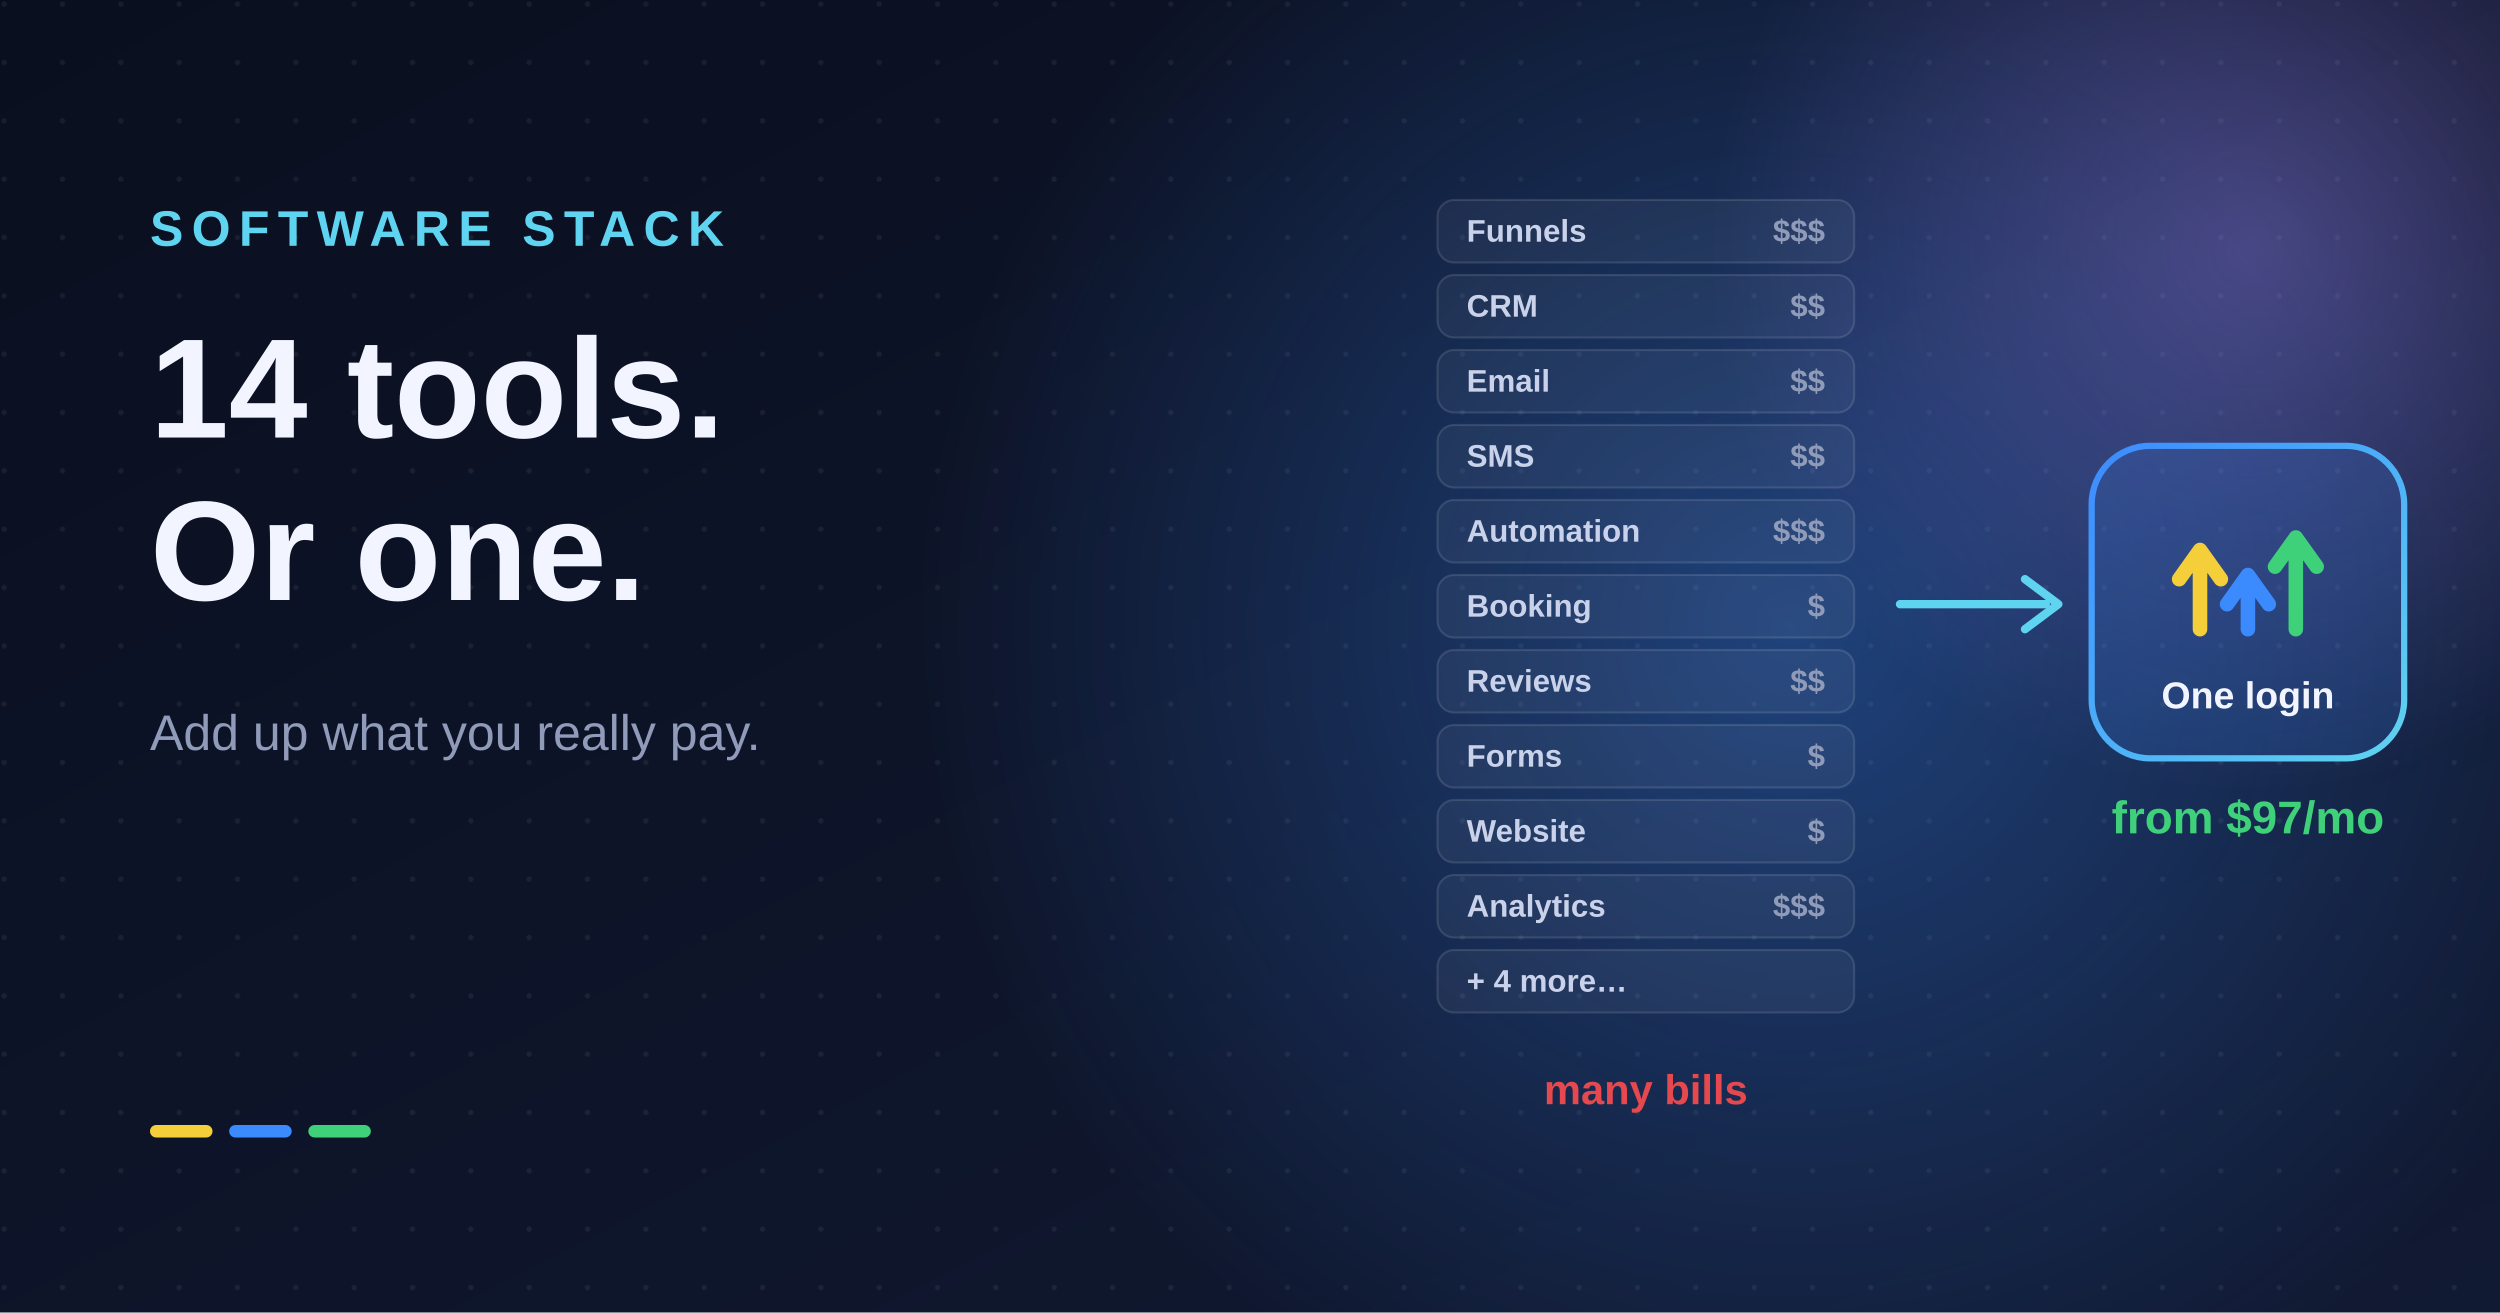
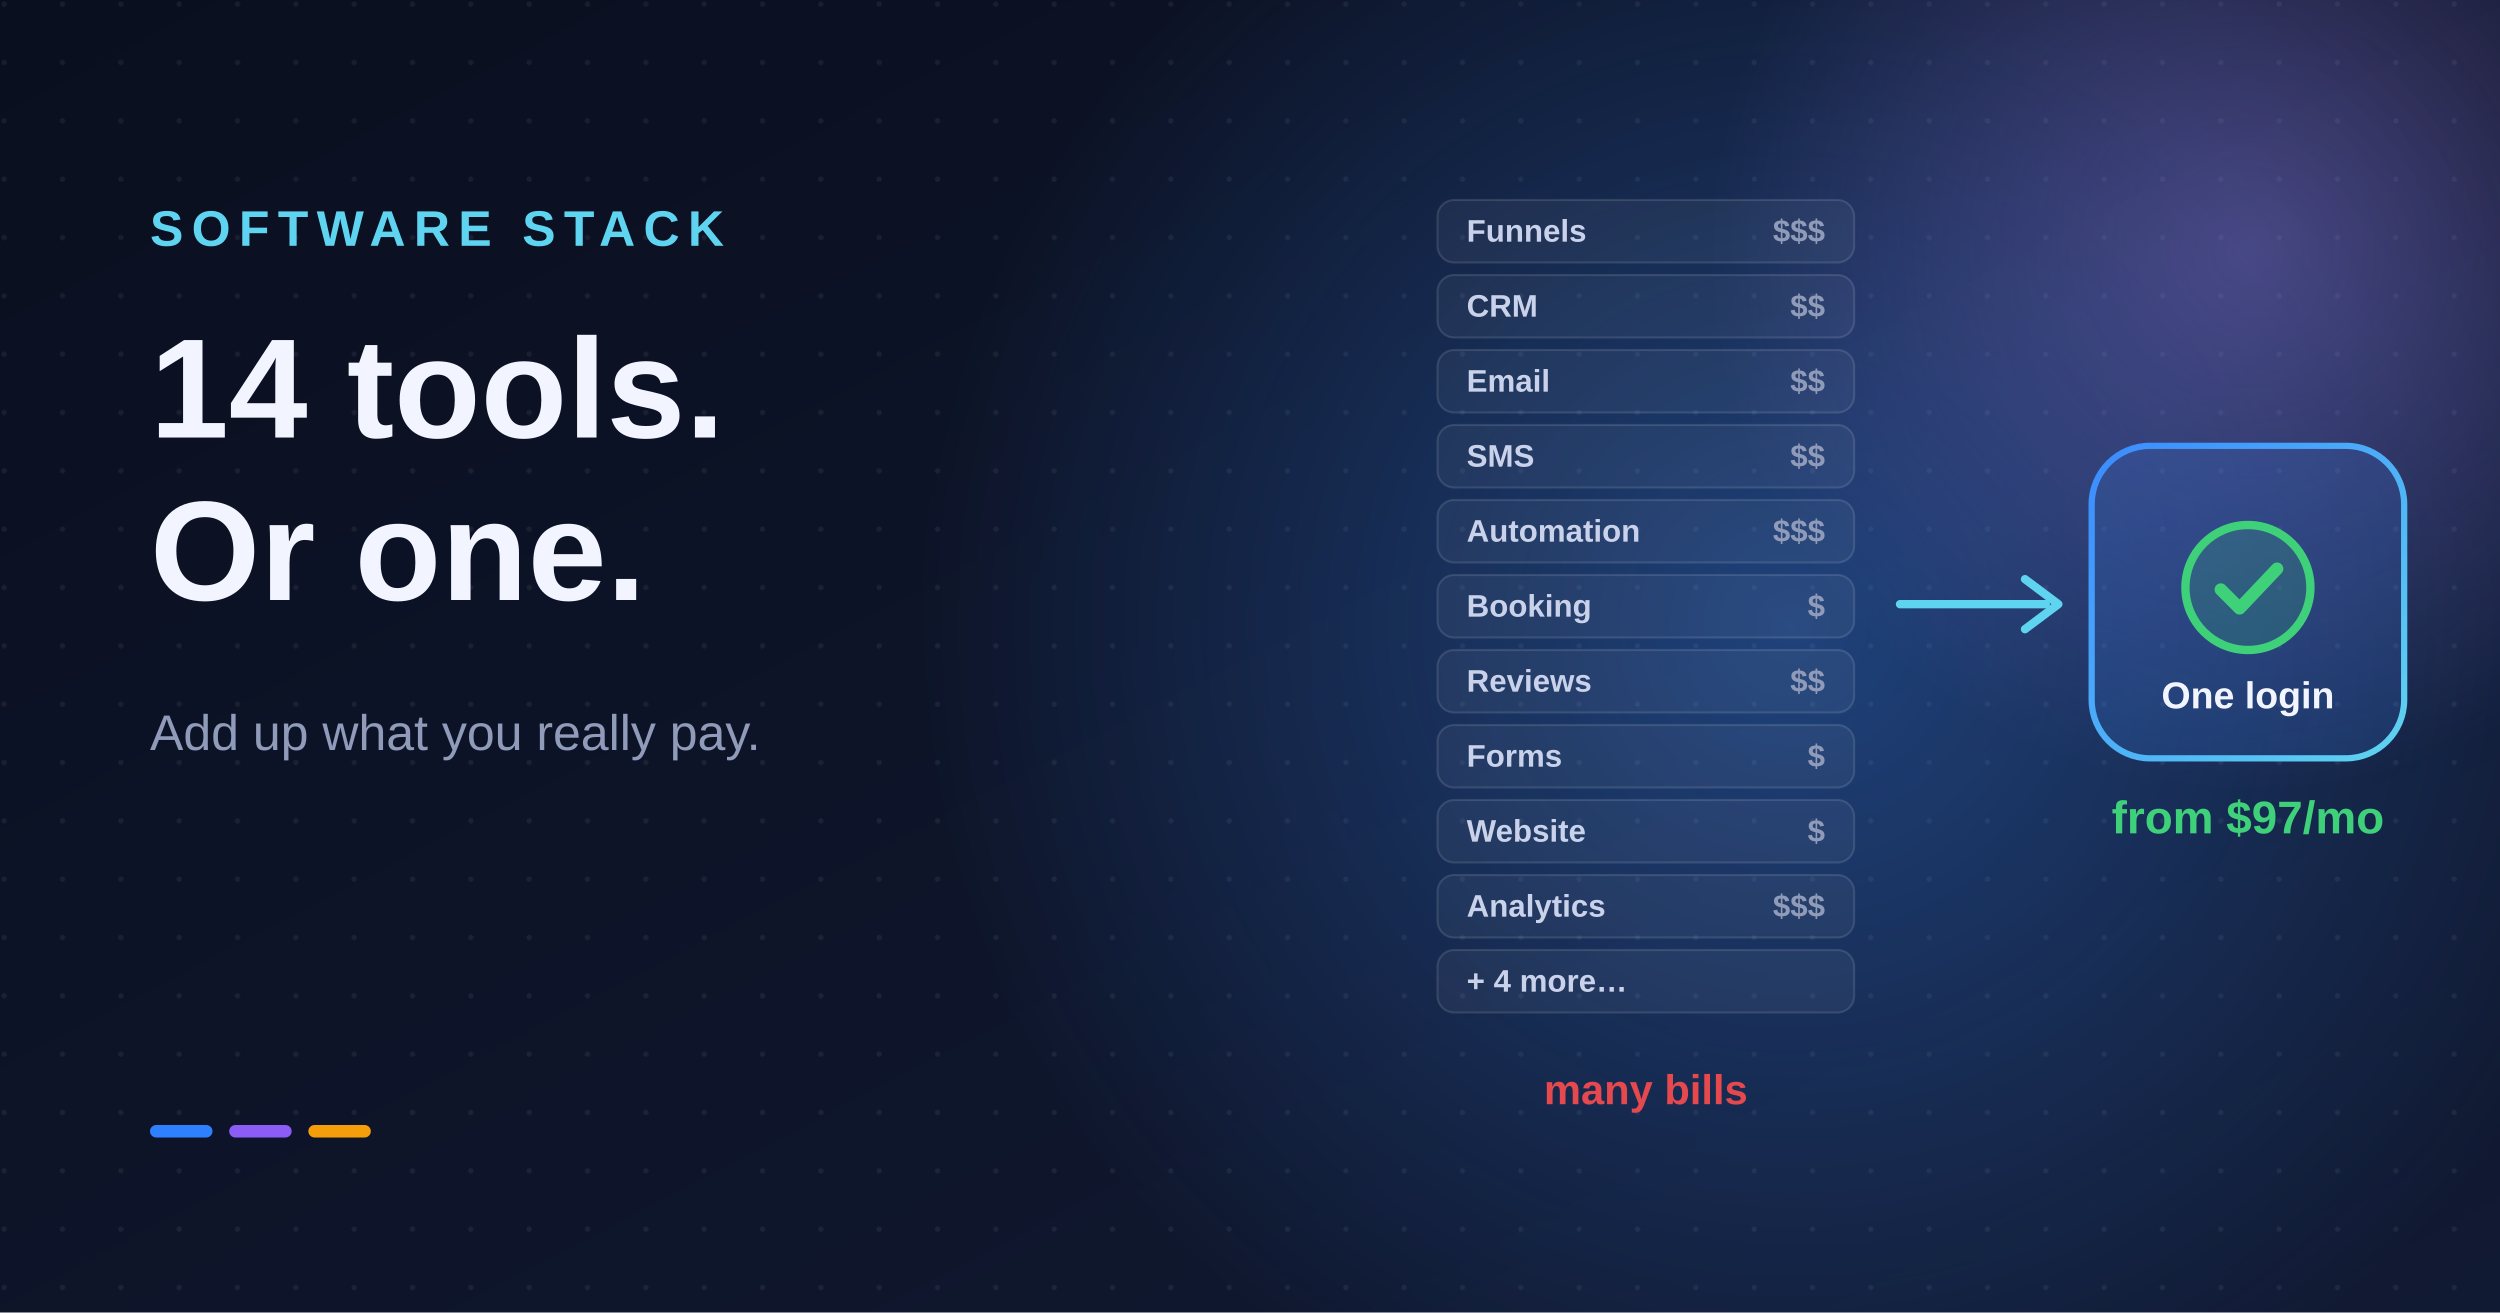
<svg xmlns="http://www.w3.org/2000/svg" viewBox="0 0 1200 630" width="1200" height="630">
  <defs>
    <linearGradient id="bg" x1="0" y1="0" x2="1" y2="1">
      <stop offset="0" stop-color="#0a0f1f" />
      <stop offset="1" stop-color="#111a33" />
    </linearGradient>
    <radialGradient id="glow" cx="860" cy="300" r="420" gradientUnits="userSpaceOnUse">
      <stop offset="0" stop-color="#3b8bff" stop-opacity="0.38" />
      <stop offset="1" stop-color="#3b8bff" stop-opacity="0" />
    </radialGradient>
    <radialGradient id="glow2" cx="1080" cy="120" r="260" gradientUnits="userSpaceOnUse">
      <stop offset="0" stop-color="#a98bff" stop-opacity="0.35" />
      <stop offset="1" stop-color="#a98bff" stop-opacity="0" />
    </radialGradient>
    <linearGradient id="g" x1="0" y1="0" x2="1" y2="1">
      <stop offset="0" stop-color="#3b8bff" />
      <stop offset="1" stop-color="#5fd4f0" />
    </linearGradient>
    <pattern id="dots" width="28" height="28" patternUnits="userSpaceOnUse">
      <circle cx="2" cy="2" r="1.3" fill="rgba(255,255,255,0.06)" />
    </pattern>
  </defs>
  <rect width="1200" height="630" fill="url(#bg)" />
  <rect width="1200" height="630" fill="url(#dots)" />
  <rect width="1200" height="630" fill="url(#glow)" />
  <rect width="1200" height="630" fill="url(#glow2)" />
  <text x="72" y="118" font-family="'Segoe UI', 'Helvetica Neue', Arial, sans-serif" font-size="24" font-weight="600" letter-spacing="4" fill="#5fd4f0">SOFTWARE STACK</text>
  <text x="72" y="210" font-family="'Segoe UI', 'Helvetica Neue', Arial, sans-serif" font-size="68" font-weight="700" fill="#f2f5ff">14 tools.</text>
  <text x="72" y="288" font-family="'Segoe UI', 'Helvetica Neue', Arial, sans-serif" font-size="68" font-weight="700" fill="#f2f5ff">Or one.</text>
  <text x="72" y="360" font-family="'Segoe UI', 'Helvetica Neue', Arial, sans-serif" font-size="24" fill="#8f9bb8">Add up what you really pay.</text>
  <g font-family="'Segoe UI', 'Helvetica Neue', Arial, sans-serif" font-size="15" font-weight="600">
    <rect x="690" y="96" width="200" height="30" rx="8" fill="rgba(255,255,255,0.05)" stroke="rgba(255,255,255,0.12)" />
    <text x="704" y="116" fill="#c9d2ea">Funnels</text>
    <text x="876" y="116" text-anchor="end" fill="#8f9bb8">$$$</text>
    <rect x="690" y="132" width="200" height="30" rx="8" fill="rgba(255,255,255,0.05)" stroke="rgba(255,255,255,0.12)" />
    <text x="704" y="152" fill="#c9d2ea">CRM</text>
    <text x="876" y="152" text-anchor="end" fill="#8f9bb8">$$</text>
    <rect x="690" y="168" width="200" height="30" rx="8" fill="rgba(255,255,255,0.05)" stroke="rgba(255,255,255,0.12)" />
    <text x="704" y="188" fill="#c9d2ea">Email</text>
    <text x="876" y="188" text-anchor="end" fill="#8f9bb8">$$</text>
    <rect x="690" y="204" width="200" height="30" rx="8" fill="rgba(255,255,255,0.05)" stroke="rgba(255,255,255,0.12)" />
    <text x="704" y="224" fill="#c9d2ea">SMS</text>
    <text x="876" y="224" text-anchor="end" fill="#8f9bb8">$$</text>
    <rect x="690" y="240" width="200" height="30" rx="8" fill="rgba(255,255,255,0.05)" stroke="rgba(255,255,255,0.12)" />
    <text x="704" y="260" fill="#c9d2ea">Automation</text>
    <text x="876" y="260" text-anchor="end" fill="#8f9bb8">$$$</text>
    <rect x="690" y="276" width="200" height="30" rx="8" fill="rgba(255,255,255,0.05)" stroke="rgba(255,255,255,0.12)" />
    <text x="704" y="296" fill="#c9d2ea">Booking</text>
    <text x="876" y="296" text-anchor="end" fill="#8f9bb8">$</text>
    <rect x="690" y="312" width="200" height="30" rx="8" fill="rgba(255,255,255,0.05)" stroke="rgba(255,255,255,0.12)" />
    <text x="704" y="332" fill="#c9d2ea">Reviews</text>
    <text x="876" y="332" text-anchor="end" fill="#8f9bb8">$$</text>
    <rect x="690" y="348" width="200" height="30" rx="8" fill="rgba(255,255,255,0.05)" stroke="rgba(255,255,255,0.12)" />
    <text x="704" y="368" fill="#c9d2ea">Forms</text>
    <text x="876" y="368" text-anchor="end" fill="#8f9bb8">$</text>
    <rect x="690" y="384" width="200" height="30" rx="8" fill="rgba(255,255,255,0.05)" stroke="rgba(255,255,255,0.12)" />
    <text x="704" y="404" fill="#c9d2ea">Website</text>
    <text x="876" y="404" text-anchor="end" fill="#8f9bb8">$</text>
    <rect x="690" y="420" width="200" height="30" rx="8" fill="rgba(255,255,255,0.05)" stroke="rgba(255,255,255,0.12)" />
    <text x="704" y="440" fill="#c9d2ea">Analytics</text>
    <text x="876" y="440" text-anchor="end" fill="#8f9bb8">$$$</text>
    <rect x="690" y="456" width="200" height="30" rx="8" fill="rgba(255,255,255,0.05)" stroke="rgba(255,255,255,0.12)" />
    <text x="704" y="476" fill="#c9d2ea">+ 4 more…</text>
  </g>
  <text x="790" y="530" text-anchor="middle" font-family="'Segoe UI', 'Helvetica Neue', Arial, sans-serif" font-size="20" font-weight="700" fill="#e5484d">many bills</text>
  <path d="M912 290 h70" stroke="#5fd4f0" stroke-width="4" stroke-linecap="round" />
  <path d="M972 278 l16 12 -16 12" fill="none" stroke="#5fd4f0" stroke-width="4" stroke-linecap="round" stroke-linejoin="round" />
  <rect x="1004" y="214" width="150" height="150" rx="28" fill="rgba(59,139,255,0.16)" stroke="url(#g)" stroke-width="3" />
-   <g transform="translate(1046,250)">
-     <path d="M10 52 V18 M0 28 L10 14 L20 28" stroke="#f5cf3a" stroke-width="7" fill="none" stroke-linecap="round" stroke-linejoin="round" />
-     <path d="M33 52 V30 M23 40 L33 26 L43 40" stroke="#3b8bff" stroke-width="7" fill="none" stroke-linecap="round" stroke-linejoin="round" />
-     <path d="M56 52 V12 M46 22 L56 8 L66 22" stroke="#3fd17a" stroke-width="7" fill="none" stroke-linecap="round" stroke-linejoin="round" />
+   <g transform="translate(1049,252)">
+     <circle cx="30" cy="30" r="30" fill="rgba(63,209,122,0.18)" stroke="#3fd17a" stroke-width="4" />
+     <path d="M17 31 l9 9 l18 -19" fill="none" stroke="#3fd17a" stroke-width="6" stroke-linecap="round" stroke-linejoin="round" />
  </g>
  <text x="1079" y="340" text-anchor="middle" font-family="'Segoe UI', 'Helvetica Neue', Arial, sans-serif" font-size="18" font-weight="700" fill="#f2f5ff">One login</text>
  <text x="1079" y="400" text-anchor="middle" font-family="'Segoe UI', 'Helvetica Neue', Arial, sans-serif" font-size="22" font-weight="700" fill="#3fd17a">from $97/mo</text>
  <g transform="translate(72,540)">
-     <rect width="30" height="6" rx="3" fill="#f5cf3a" />
-     <rect x="38" width="30" height="6" rx="3" fill="#3b8bff" />
-     <rect x="76" width="30" height="6" rx="3" fill="#3fd17a" />
+     <rect width="30" height="6" rx="3" fill="#2f80ff" />
+     <rect x="38" width="30" height="6" rx="3" fill="#8b5cf6" />
+     <rect x="76" width="30" height="6" rx="3" fill="#f59e0b" />
  </g>
</svg>
